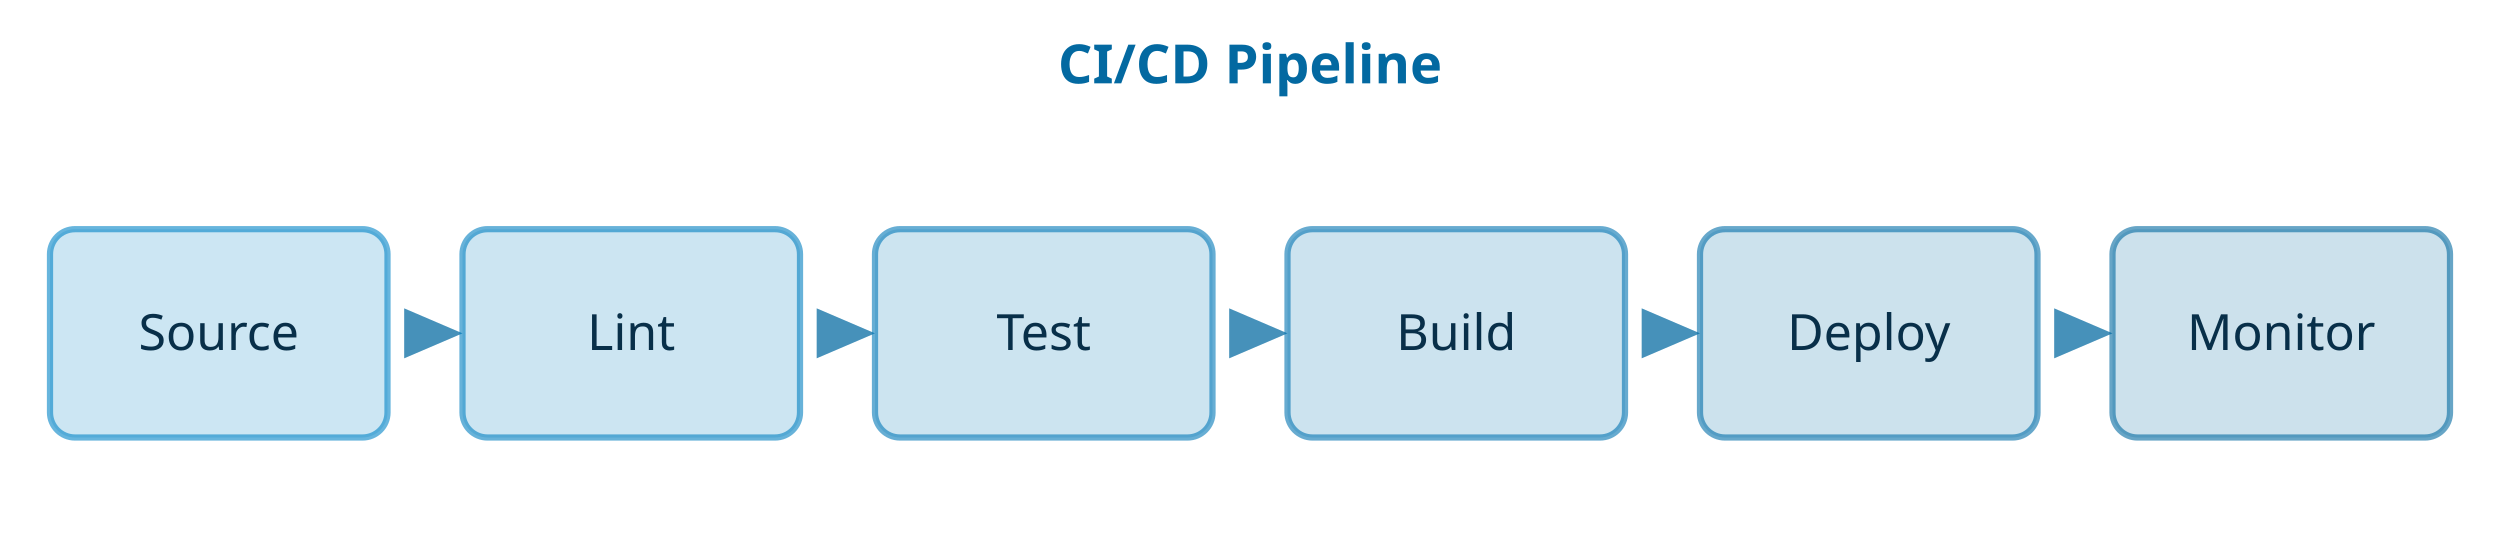
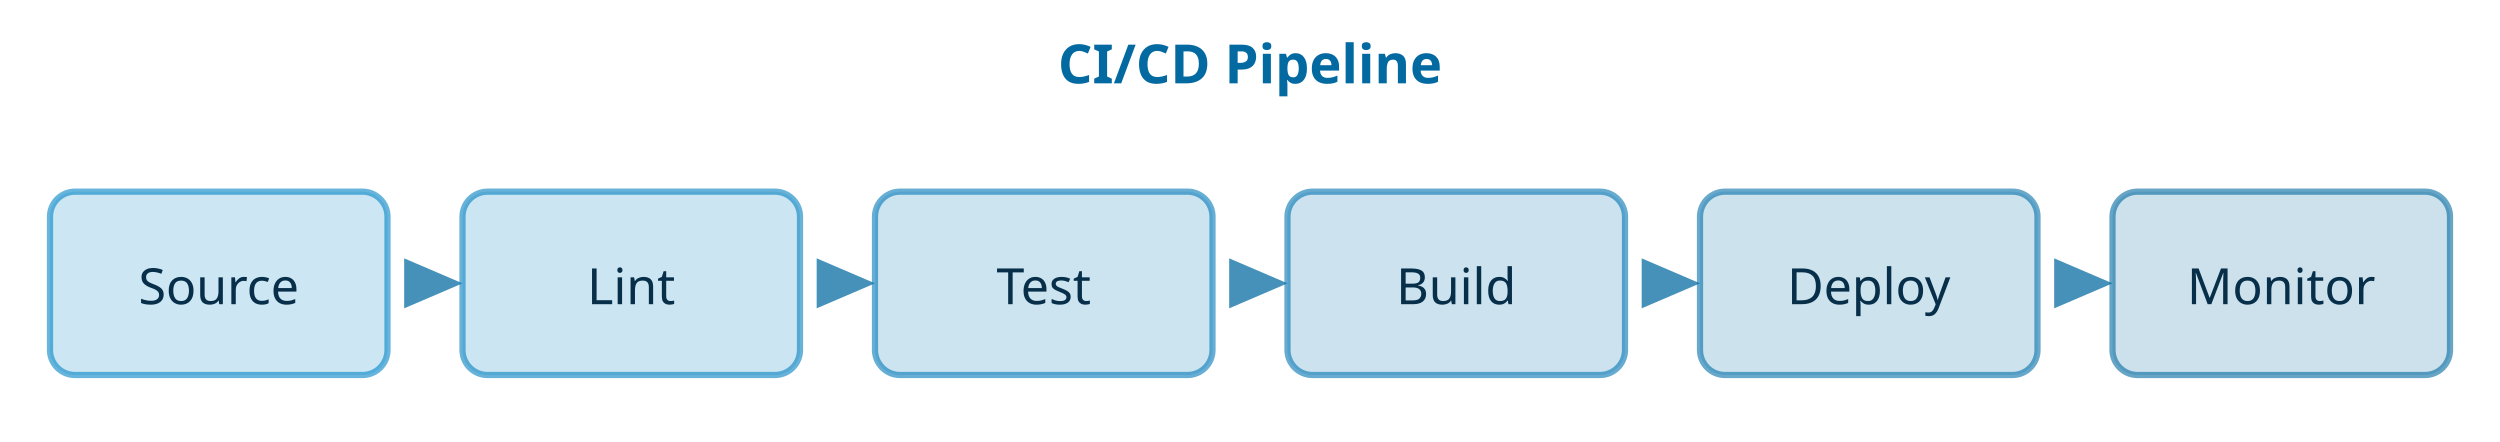
- <svg xmlns="http://www.w3.org/2000/svg" data-mdart-scope="mdart-sciy3zl" viewBox="0 0 600 130" style="width:100%;height:auto;background:#f0f9ff;border-radius:8px">
+ <svg xmlns="http://www.w3.org/2000/svg" data-mdart-scope="mdart-sciy3zl" viewBox="0 0 600 106" style="width:100%;height:auto;background:#f0f9ff;border-radius:8px">
  <text x="300" y="20" text-anchor="middle" font-size="13" fill="#0369a1" font-family="'Noto Sans', 'Noto Sans CJK', Inter, -apple-system, BlinkMacSystemFont, 'Segoe UI', Roboto, 'Helvetica Neue', Arial, sans-serif" font-weight="600">CI/CD Pipeline</text>
  <style>@keyframes mdart-sciy3zl-mdart-enter{from{opacity:0}to{opacity:1}}@keyframes mdart-sciy3zl-mdart-bar-grow{from{transform:matrix(0,0,0,1,0,0)}to{transform:matrix(1,0,0,1,0,0)}}@keyframes mdart-sciy3zl-mdart-stroke-grow{from{stroke-dashoffset:1}to{stroke-dashoffset:0}}@keyframes mdart-sciy3zl-mdart-marker-pop{from{opacity:0}to{opacity:1}}@keyframes mdart-sciy3zl-mdart-bright-loop{0%,100%{filter:brightness(1.4) saturate(1.25) drop-shadow(0 0 6px rgba(255,255,255,.4))}12.9%{filter:brightness(1) saturate(1)}96.0%{filter:brightness(1) saturate(1)}}[data-mdart-scope="mdart-sciy3zl"] .mdart-n0{animation:mdart-sciy3zl-mdart-enter 384ms ease-out 0ms 1 both}[data-mdart-scope="mdart-sciy3zl"] .mdart-n0 rect:not(.mdart-no-glow),[data-mdart-scope="mdart-sciy3zl"] .mdart-n0 circle:not(.mdart-no-glow),[data-mdart-scope="mdart-sciy3zl"] .mdart-n0 polygon:not(.mdart-no-glow),[data-mdart-scope="mdart-sciy3zl"] .mdart-n0 ellipse:not(.mdart-no-glow){animation:mdart-sciy3zl-mdart-bright-loop 12600ms ease-in-out 3949ms infinite}[data-mdart-scope="mdart-sciy3zl"] .mdart-n0 .mdart-glow-text{animation:mdart-sciy3zl-mdart-bright-loop 12600ms ease-in-out 3949ms infinite}[data-mdart-scope="mdart-sciy3zl"] .mdart-n0 .mdart-glow-stroke{animation:mdart-sciy3zl-mdart-bright-loop 12600ms ease-in-out 3949ms infinite}[data-mdart-scope="mdart-sciy3zl"] .mdart-n0 .mdart-bar-grow{transform-box:fill-box;transform-origin:left center;animation:mdart-sciy3zl-mdart-bar-grow 900ms ease-out 288ms 1 both}[data-mdart-scope="mdart-sciy3zl"] .mdart-n0 .mdart-stroke-grow{stroke-dasharray:1;stroke-dashoffset:1;animation:mdart-sciy3zl-mdart-stroke-grow 900ms ease-out 288ms 1 both}[data-mdart-scope="mdart-sciy3zl"] .mdart-n0 .mdart-marker-pop{opacity:0;animation:mdart-sciy3zl-mdart-marker-pop 180ms ease-out 1188ms 1 both}[data-mdart-scope="mdart-sciy3zl"] .mdart-arr-n0{animation:mdart-sciy3zl-mdart-enter 384ms ease-out 0ms 1 both}[data-mdart-scope="mdart-sciy3zl"] .mdart-n1{animation:mdart-sciy3zl-mdart-enter 384ms ease-out 533ms 1 both}[data-mdart-scope="mdart-sciy3zl"] .mdart-n1 rect:not(.mdart-no-glow),[data-mdart-scope="mdart-sciy3zl"] .mdart-n1 circle:not(.mdart-no-glow),[data-mdart-scope="mdart-sciy3zl"] .mdart-n1 polygon:not(.mdart-no-glow),[data-mdart-scope="mdart-sciy3zl"] .mdart-n1 ellipse:not(.mdart-no-glow){animation:mdart-sciy3zl-mdart-bright-loop 12600ms ease-in-out 5749ms infinite}[data-mdart-scope="mdart-sciy3zl"] .mdart-n1 .mdart-glow-text{animation:mdart-sciy3zl-mdart-bright-loop 12600ms ease-in-out 5749ms infinite}[data-mdart-scope="mdart-sciy3zl"] .mdart-n1 .mdart-glow-stroke{animation:mdart-sciy3zl-mdart-bright-loop 12600ms ease-in-out 5749ms infinite}[data-mdart-scope="mdart-sciy3zl"] .mdart-n1 .mdart-bar-grow{transform-box:fill-box;transform-origin:left center;animation:mdart-sciy3zl-mdart-bar-grow 900ms ease-out 821ms 1 both}[data-mdart-scope="mdart-sciy3zl"] .mdart-n1 .mdart-stroke-grow{stroke-dasharray:1;stroke-dashoffset:1;animation:mdart-sciy3zl-mdart-stroke-grow 900ms ease-out 821ms 1 both}[data-mdart-scope="mdart-sciy3zl"] .mdart-n1 .mdart-marker-pop{opacity:0;animation:mdart-sciy3zl-mdart-marker-pop 180ms ease-out 1721ms 1 both}[data-mdart-scope="mdart-sciy3zl"] .mdart-arr-n1{animation:mdart-sciy3zl-mdart-enter 384ms ease-out 533ms 1 both}[data-mdart-scope="mdart-sciy3zl"] .mdart-n2{animation:mdart-sciy3zl-mdart-enter 384ms ease-out 1066ms 1 both}[data-mdart-scope="mdart-sciy3zl"] .mdart-n2 rect:not(.mdart-no-glow),[data-mdart-scope="mdart-sciy3zl"] .mdart-n2 circle:not(.mdart-no-glow),[data-mdart-scope="mdart-sciy3zl"] .mdart-n2 polygon:not(.mdart-no-glow),[data-mdart-scope="mdart-sciy3zl"] .mdart-n2 ellipse:not(.mdart-no-glow){animation:mdart-sciy3zl-mdart-bright-loop 12600ms ease-in-out 7549ms infinite}[data-mdart-scope="mdart-sciy3zl"] .mdart-n2 .mdart-glow-text{animation:mdart-sciy3zl-mdart-bright-loop 12600ms ease-in-out 7549ms infinite}[data-mdart-scope="mdart-sciy3zl"] .mdart-n2 .mdart-glow-stroke{animation:mdart-sciy3zl-mdart-bright-loop 12600ms ease-in-out 7549ms infinite}[data-mdart-scope="mdart-sciy3zl"] .mdart-n2 .mdart-bar-grow{transform-box:fill-box;transform-origin:left center;animation:mdart-sciy3zl-mdart-bar-grow 900ms ease-out 1354ms 1 both}[data-mdart-scope="mdart-sciy3zl"] .mdart-n2 .mdart-stroke-grow{stroke-dasharray:1;stroke-dashoffset:1;animation:mdart-sciy3zl-mdart-stroke-grow 900ms ease-out 1354ms 1 both}[data-mdart-scope="mdart-sciy3zl"] .mdart-n2 .mdart-marker-pop{opacity:0;animation:mdart-sciy3zl-mdart-marker-pop 180ms ease-out 2254ms 1 both}[data-mdart-scope="mdart-sciy3zl"] .mdart-arr-n2{animation:mdart-sciy3zl-mdart-enter 384ms ease-out 1066ms 1 both}[data-mdart-scope="mdart-sciy3zl"] .mdart-n3{animation:mdart-sciy3zl-mdart-enter 384ms ease-out 1599ms 1 both}[data-mdart-scope="mdart-sciy3zl"] .mdart-n3 rect:not(.mdart-no-glow),[data-mdart-scope="mdart-sciy3zl"] .mdart-n3 circle:not(.mdart-no-glow),[data-mdart-scope="mdart-sciy3zl"] .mdart-n3 polygon:not(.mdart-no-glow),[data-mdart-scope="mdart-sciy3zl"] .mdart-n3 ellipse:not(.mdart-no-glow){animation:mdart-sciy3zl-mdart-bright-loop 12600ms ease-in-out 9349ms infinite}[data-mdart-scope="mdart-sciy3zl"] .mdart-n3 .mdart-glow-text{animation:mdart-sciy3zl-mdart-bright-loop 12600ms ease-in-out 9349ms infinite}[data-mdart-scope="mdart-sciy3zl"] .mdart-n3 .mdart-glow-stroke{animation:mdart-sciy3zl-mdart-bright-loop 12600ms ease-in-out 9349ms infinite}[data-mdart-scope="mdart-sciy3zl"] .mdart-n3 .mdart-bar-grow{transform-box:fill-box;transform-origin:left center;animation:mdart-sciy3zl-mdart-bar-grow 900ms ease-out 1887ms 1 both}[data-mdart-scope="mdart-sciy3zl"] .mdart-n3 .mdart-stroke-grow{stroke-dasharray:1;stroke-dashoffset:1;animation:mdart-sciy3zl-mdart-stroke-grow 900ms ease-out 1887ms 1 both}[data-mdart-scope="mdart-sciy3zl"] .mdart-n3 .mdart-marker-pop{opacity:0;animation:mdart-sciy3zl-mdart-marker-pop 180ms ease-out 2787ms 1 both}[data-mdart-scope="mdart-sciy3zl"] .mdart-arr-n3{animation:mdart-sciy3zl-mdart-enter 384ms ease-out 1599ms 1 both}[data-mdart-scope="mdart-sciy3zl"] .mdart-n4{animation:mdart-sciy3zl-mdart-enter 384ms ease-out 2132ms 1 both}[data-mdart-scope="mdart-sciy3zl"] .mdart-n4 rect:not(.mdart-no-glow),[data-mdart-scope="mdart-sciy3zl"] .mdart-n4 circle:not(.mdart-no-glow),[data-mdart-scope="mdart-sciy3zl"] .mdart-n4 polygon:not(.mdart-no-glow),[data-mdart-scope="mdart-sciy3zl"] .mdart-n4 ellipse:not(.mdart-no-glow){animation:mdart-sciy3zl-mdart-bright-loop 12600ms ease-in-out 11149ms infinite}[data-mdart-scope="mdart-sciy3zl"] .mdart-n4 .mdart-glow-text{animation:mdart-sciy3zl-mdart-bright-loop 12600ms ease-in-out 11149ms infinite}[data-mdart-scope="mdart-sciy3zl"] .mdart-n4 .mdart-glow-stroke{animation:mdart-sciy3zl-mdart-bright-loop 12600ms ease-in-out 11149ms infinite}[data-mdart-scope="mdart-sciy3zl"] .mdart-n4 .mdart-bar-grow{transform-box:fill-box;transform-origin:left center;animation:mdart-sciy3zl-mdart-bar-grow 900ms ease-out 2420ms 1 both}[data-mdart-scope="mdart-sciy3zl"] .mdart-n4 .mdart-stroke-grow{stroke-dasharray:1;stroke-dashoffset:1;animation:mdart-sciy3zl-mdart-stroke-grow 900ms ease-out 2420ms 1 both}[data-mdart-scope="mdart-sciy3zl"] .mdart-n4 .mdart-marker-pop{opacity:0;animation:mdart-sciy3zl-mdart-marker-pop 180ms ease-out 3320ms 1 both}[data-mdart-scope="mdart-sciy3zl"] .mdart-arr-n4{animation:mdart-sciy3zl-mdart-enter 384ms ease-out 2132ms 1 both}[data-mdart-scope="mdart-sciy3zl"] .mdart-n5{animation:mdart-sciy3zl-mdart-enter 384ms ease-out 2665ms 1 both}[data-mdart-scope="mdart-sciy3zl"] .mdart-n5 rect:not(.mdart-no-glow),[data-mdart-scope="mdart-sciy3zl"] .mdart-n5 circle:not(.mdart-no-glow),[data-mdart-scope="mdart-sciy3zl"] .mdart-n5 polygon:not(.mdart-no-glow),[data-mdart-scope="mdart-sciy3zl"] .mdart-n5 ellipse:not(.mdart-no-glow){animation:mdart-sciy3zl-mdart-bright-loop 12600ms ease-in-out 12949ms infinite}[data-mdart-scope="mdart-sciy3zl"] .mdart-n5 .mdart-glow-text{animation:mdart-sciy3zl-mdart-bright-loop 12600ms ease-in-out 12949ms infinite}[data-mdart-scope="mdart-sciy3zl"] .mdart-n5 .mdart-glow-stroke{animation:mdart-sciy3zl-mdart-bright-loop 12600ms ease-in-out 12949ms infinite}[data-mdart-scope="mdart-sciy3zl"] .mdart-n5 .mdart-bar-grow{transform-box:fill-box;transform-origin:left center;animation:mdart-sciy3zl-mdart-bar-grow 900ms ease-out 2953ms 1 both}[data-mdart-scope="mdart-sciy3zl"] .mdart-n5 .mdart-stroke-grow{stroke-dasharray:1;stroke-dashoffset:1;animation:mdart-sciy3zl-mdart-stroke-grow 900ms ease-out 2953ms 1 both}[data-mdart-scope="mdart-sciy3zl"] .mdart-n5 .mdart-marker-pop{opacity:0;animation:mdart-sciy3zl-mdart-marker-pop 180ms ease-out 3853ms 1 both}[data-mdart-scope="mdart-sciy3zl"] .mdart-arr-n5{animation:mdart-sciy3zl-mdart-enter 384ms ease-out 2665ms 1 both}</style>
  <g class="mdart-n0">
-     <rect x="12.0" y="55.0" width="81.0" height="50" rx="6" fill="#0284c733" stroke="#0284c799" stroke-width="1.5" />
-     <text x="52.5" y="84.0" text-anchor="middle" font-size="12" fill="#082f49" font-family="'Noto Sans', 'Noto Sans CJK', Inter, -apple-system, BlinkMacSystemFont, 'Segoe UI', Roboto, 'Helvetica Neue', Arial, sans-serif">
-       <tspan>Source</tspan>
+     <rect x="12.0" y="46.0" width="81.0" height="44" rx="6" fill="#0284c733" stroke="#0284c799" stroke-width="1.5" />
+     <text x="52.5" y="73.0" text-anchor="middle" font-size="12" fill="#082f49" font-family="'Noto Sans', 'Noto Sans CJK', Inter, -apple-system, BlinkMacSystemFont, 'Segoe UI', Roboto, 'Helvetica Neue', Arial, sans-serif">
+       <tspan x="52.5" dy="0">Source</tspan>
    </text>
  </g>
  <g class="mdart-n1">
-     <path d="M97.0,74.0 L111.0,80.0 L97.0,86.0" fill="#0369a1bb" stroke="none" />
-     <rect x="111.0" y="55.0" width="81.0" height="50" rx="6" fill="#027fbf33" stroke="#027fbf99" stroke-width="1.5" />
-     <text x="151.5" y="84.0" text-anchor="middle" font-size="12" fill="#082f49" font-family="'Noto Sans', 'Noto Sans CJK', Inter, -apple-system, BlinkMacSystemFont, 'Segoe UI', Roboto, 'Helvetica Neue', Arial, sans-serif">
-       <tspan>Lint</tspan>
+     <path d="M97.0,62.0 L111.0,68.0 L97.0,74.0" fill="#0369a1bb" stroke="none" />
+     <rect x="111.0" y="46.0" width="81.0" height="44" rx="6" fill="#027fbf33" stroke="#027fbf99" stroke-width="1.5" />
+     <text x="151.5" y="73.0" text-anchor="middle" font-size="12" fill="#082f49" font-family="'Noto Sans', 'Noto Sans CJK', Inter, -apple-system, BlinkMacSystemFont, 'Segoe UI', Roboto, 'Helvetica Neue', Arial, sans-serif">
+       <tspan x="151.5" dy="0">Lint</tspan>
    </text>
  </g>
  <g class="mdart-n2">
-     <path d="M196.0,74.0 L210.0,80.0 L196.0,86.0" fill="#0369a1bb" stroke="none" />
-     <rect x="210.0" y="55.0" width="81.0" height="50" rx="6" fill="#0279b833" stroke="#0279b899" stroke-width="1.5" />
-     <text x="250.5" y="84.0" text-anchor="middle" font-size="12" fill="#082f49" font-family="'Noto Sans', 'Noto Sans CJK', Inter, -apple-system, BlinkMacSystemFont, 'Segoe UI', Roboto, 'Helvetica Neue', Arial, sans-serif">
-       <tspan>Test</tspan>
+     <path d="M196.0,62.0 L210.0,68.0 L196.0,74.0" fill="#0369a1bb" stroke="none" />
+     <rect x="210.0" y="46.0" width="81.0" height="44" rx="6" fill="#0279b833" stroke="#0279b899" stroke-width="1.5" />
+     <text x="250.5" y="73.0" text-anchor="middle" font-size="12" fill="#082f49" font-family="'Noto Sans', 'Noto Sans CJK', Inter, -apple-system, BlinkMacSystemFont, 'Segoe UI', Roboto, 'Helvetica Neue', Arial, sans-serif">
+       <tspan x="250.5" dy="0">Test</tspan>
    </text>
  </g>
  <g class="mdart-n3">
-     <path d="M295.0,74.0 L309.0,80.0 L295.0,86.0" fill="#0369a1bb" stroke="none" />
-     <rect x="309.0" y="55.0" width="81.0" height="50" rx="6" fill="#0374b033" stroke="#0374b099" stroke-width="1.5" />
-     <text x="349.5" y="84.0" text-anchor="middle" font-size="12" fill="#082f49" font-family="'Noto Sans', 'Noto Sans CJK', Inter, -apple-system, BlinkMacSystemFont, 'Segoe UI', Roboto, 'Helvetica Neue', Arial, sans-serif">
-       <tspan>Build</tspan>
+     <path d="M295.0,62.0 L309.0,68.0 L295.0,74.0" fill="#0369a1bb" stroke="none" />
+     <rect x="309.0" y="46.0" width="81.0" height="44" rx="6" fill="#0374b033" stroke="#0374b099" stroke-width="1.5" />
+     <text x="349.5" y="73.0" text-anchor="middle" font-size="12" fill="#082f49" font-family="'Noto Sans', 'Noto Sans CJK', Inter, -apple-system, BlinkMacSystemFont, 'Segoe UI', Roboto, 'Helvetica Neue', Arial, sans-serif">
+       <tspan x="349.5" dy="0">Build</tspan>
    </text>
  </g>
  <g class="mdart-n4">
-     <path d="M394.0,74.0 L408.0,80.0 L394.0,86.0" fill="#0369a1bb" stroke="none" />
-     <rect x="408.0" y="55.0" width="81.0" height="50" rx="6" fill="#036ea933" stroke="#036ea999" stroke-width="1.5" />
-     <text x="448.5" y="84.0" text-anchor="middle" font-size="12" fill="#082f49" font-family="'Noto Sans', 'Noto Sans CJK', Inter, -apple-system, BlinkMacSystemFont, 'Segoe UI', Roboto, 'Helvetica Neue', Arial, sans-serif">
-       <tspan>Deploy</tspan>
+     <path d="M394.0,62.0 L408.0,68.0 L394.0,74.0" fill="#0369a1bb" stroke="none" />
+     <rect x="408.0" y="46.0" width="81.0" height="44" rx="6" fill="#036ea933" stroke="#036ea999" stroke-width="1.5" />
+     <text x="448.5" y="73.0" text-anchor="middle" font-size="12" fill="#082f49" font-family="'Noto Sans', 'Noto Sans CJK', Inter, -apple-system, BlinkMacSystemFont, 'Segoe UI', Roboto, 'Helvetica Neue', Arial, sans-serif">
+       <tspan x="448.5" dy="0">Deploy</tspan>
    </text>
  </g>
  <g class="mdart-n5">
-     <path d="M493.0,74.0 L507.0,80.0 L493.0,86.0" fill="#0369a1bb" stroke="none" />
-     <rect x="507.0" y="55.0" width="81.0" height="50" rx="6" fill="#0369a133" stroke="#0369a199" stroke-width="1.5" />
-     <text x="547.5" y="84.0" text-anchor="middle" font-size="12" fill="#082f49" font-family="'Noto Sans', 'Noto Sans CJK', Inter, -apple-system, BlinkMacSystemFont, 'Segoe UI', Roboto, 'Helvetica Neue', Arial, sans-serif">
-       <tspan>Monitor</tspan>
+     <path d="M493.0,62.0 L507.0,68.0 L493.0,74.0" fill="#0369a1bb" stroke="none" />
+     <rect x="507.0" y="46.0" width="81.0" height="44" rx="6" fill="#0369a133" stroke="#0369a199" stroke-width="1.5" />
+     <text x="547.5" y="73.0" text-anchor="middle" font-size="12" fill="#082f49" font-family="'Noto Sans', 'Noto Sans CJK', Inter, -apple-system, BlinkMacSystemFont, 'Segoe UI', Roboto, 'Helvetica Neue', Arial, sans-serif">
+       <tspan x="547.5" dy="0">Monitor</tspan>
    </text>
  </g>
</svg>
